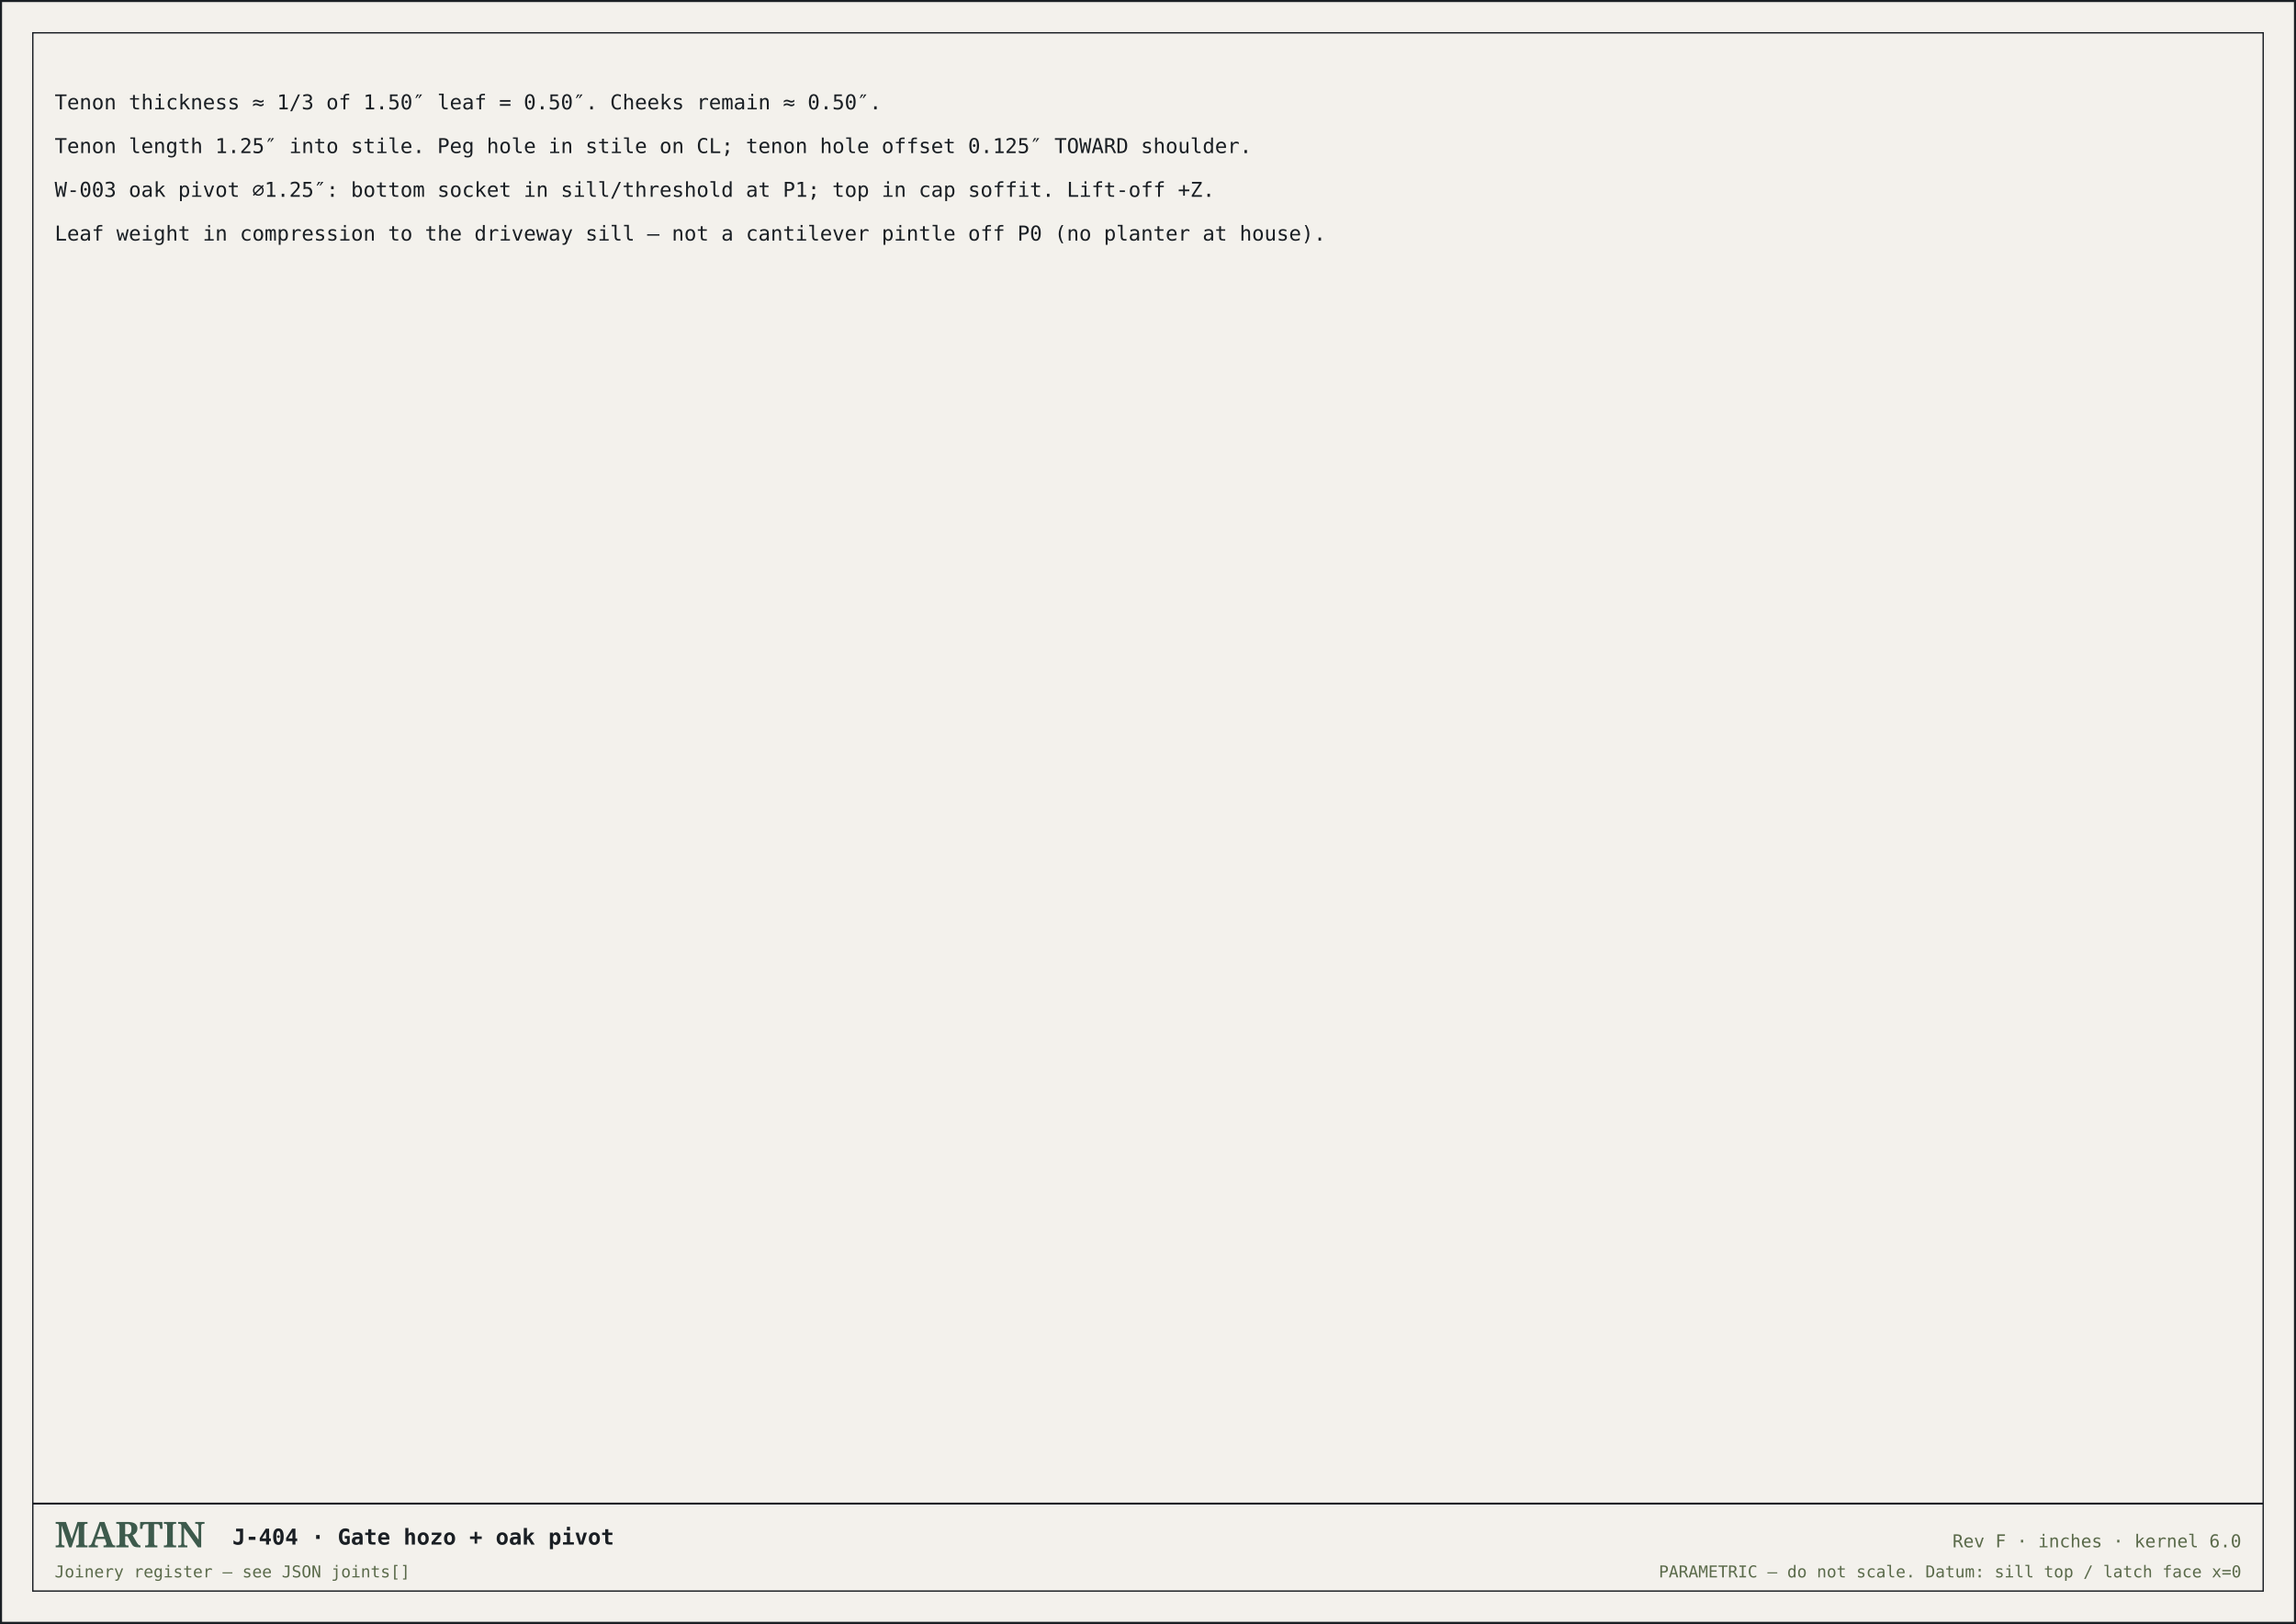
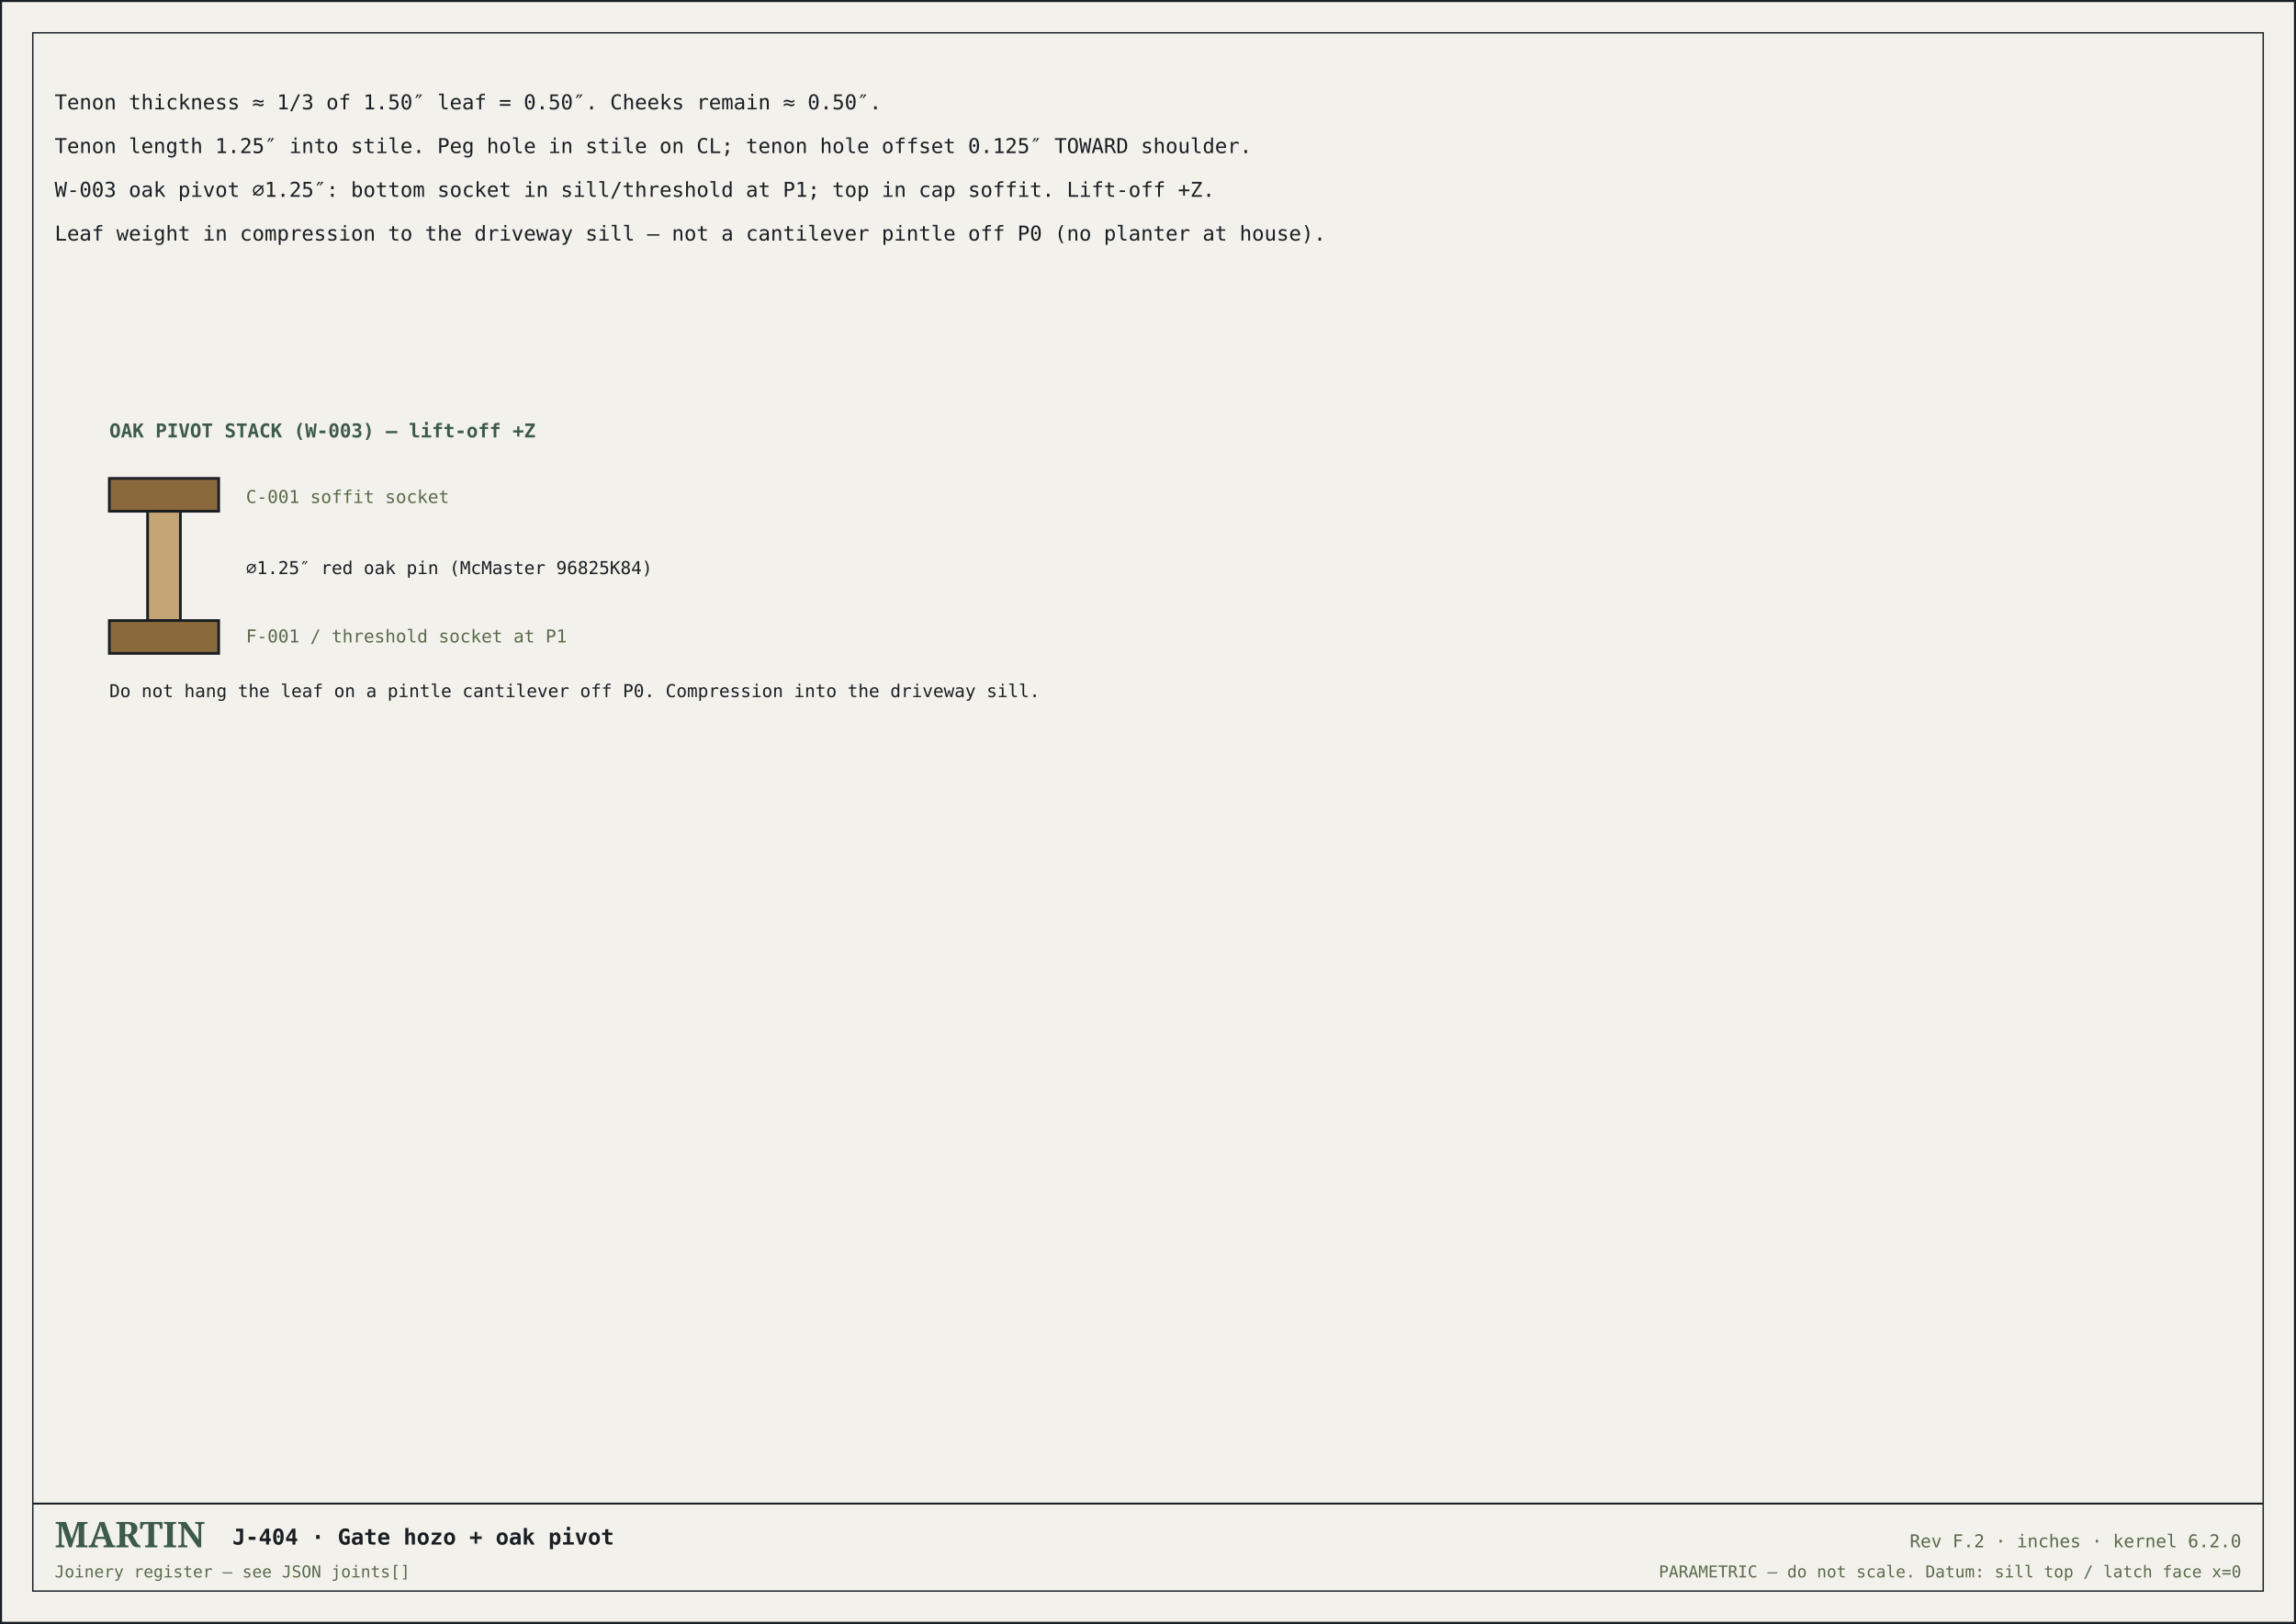
<svg xmlns="http://www.w3.org/2000/svg" width="1680" height="1188" viewBox="0 0 1680 1188">
  <rect x="0.0" y="0.0" width="1680.0" height="1188.0" fill="#f3f1ec" stroke="#1a1f24" stroke-width="3" />
  <rect x="24.0" y="24.0" width="1632.0" height="1140.0" fill="none" stroke="#1a1f24" stroke-width="1" />
  <line x1="24.0" y1="1100.0" x2="1656.0" y2="1100.0" stroke="#1a1f24" stroke-width="1.4" />
  <text x="40.0" y="1132.0" font-family="Georgia, serif" font-size="26" fill="#3d5a4c" text-anchor="start" font-weight="600">MARTIN</text>
  <text x="170.0" y="1130.0" font-family="IBM Plex Mono, Menlo, monospace" font-size="16" fill="#1a1f24" text-anchor="start" font-weight="600">J-404  ·  Gate hozo + oak pivot</text>
  <text x="40.0" y="1154.0" font-family="IBM Plex Mono, Menlo, monospace" font-size="12" fill="#5a6a4a" text-anchor="start">Joinery register — see JSON joints[]</text>
-   <text x="1640.0" y="1132.0" font-family="IBM Plex Mono, Menlo, monospace" font-size="13" fill="#5a6a4a" text-anchor="end">Rev F  ·  inches  ·  kernel 6.0</text>
+   <text x="1640.0" y="1132.0" font-family="IBM Plex Mono, Menlo, monospace" font-size="13" fill="#5a6a4a" text-anchor="end">Rev F.2  ·  inches  ·  kernel 6.2.0</text>
  <text x="1640.0" y="1154.0" font-family="IBM Plex Mono, Menlo, monospace" font-size="12" fill="#5a6a4a" text-anchor="end">PARAMETRIC — do not scale. Datum: sill top / latch face x=0</text>
  <text x="40.0" y="80.0" font-family="IBM Plex Mono, Menlo, monospace" font-size="15" fill="#1a1f24" text-anchor="start">Tenon thickness ≈ 1/3 of 1.50″ leaf = 0.50″. Cheeks remain ≈ 0.50″.</text>
  <text x="40.0" y="112.0" font-family="IBM Plex Mono, Menlo, monospace" font-size="15" fill="#1a1f24" text-anchor="start">Tenon length 1.25″ into stile. Peg hole in stile on CL; tenon hole offset 0.125″ TOWARD shoulder.</text>
  <text x="40.0" y="144.0" font-family="IBM Plex Mono, Menlo, monospace" font-size="15" fill="#1a1f24" text-anchor="start">W-003 oak pivot ⌀1.25″: bottom socket in sill/threshold at P1; top in cap soffit. Lift-off +Z.</text>
  <text x="40.0" y="176.0" font-family="IBM Plex Mono, Menlo, monospace" font-size="15" fill="#1a1f24" text-anchor="start">Leaf weight in compression to the driveway sill — not a cantilever pintle off P0 (no planter at house).</text>
+   <text x="80.0" y="320.0" font-family="IBM Plex Mono, Menlo, monospace" font-size="14" fill="#3d5a4c" text-anchor="start" font-weight="600">OAK PIVOT STACK (W-003) — lift-off +Z</text>
+   <rect x="80.0" y="350.0" width="80.0" height="24.0" fill="#8a6a3d" stroke="#1a1f24" stroke-width="2" />
+   <rect x="108.0" y="374.0" width="24.0" height="80.0" fill="#c4a574" stroke="#1a1f24" stroke-width="2" />
+   <rect x="80.0" y="454.0" width="80.0" height="24.0" fill="#8a6a3d" stroke="#1a1f24" stroke-width="2" />
+   <text x="180.0" y="368.0" font-family="IBM Plex Mono, Menlo, monospace" font-size="13" fill="#5a6a4a" text-anchor="start">C-001 soffit socket</text>
+   <text x="180.0" y="420.0" font-family="IBM Plex Mono, Menlo, monospace" font-size="13" fill="#1a1f24" text-anchor="start">⌀1.25″ red oak pin  (McMaster 96825K84)</text>
+   <text x="180.0" y="470.0" font-family="IBM Plex Mono, Menlo, monospace" font-size="13" fill="#5a6a4a" text-anchor="start">F-001 / threshold socket at P1</text>
+   <text x="80.0" y="510.0" font-family="IBM Plex Mono, Menlo, monospace" font-size="13" fill="#1a1f24" text-anchor="start">Do not hang the leaf on a pintle cantilever off P0. Compression into the driveway sill.</text>
</svg>
